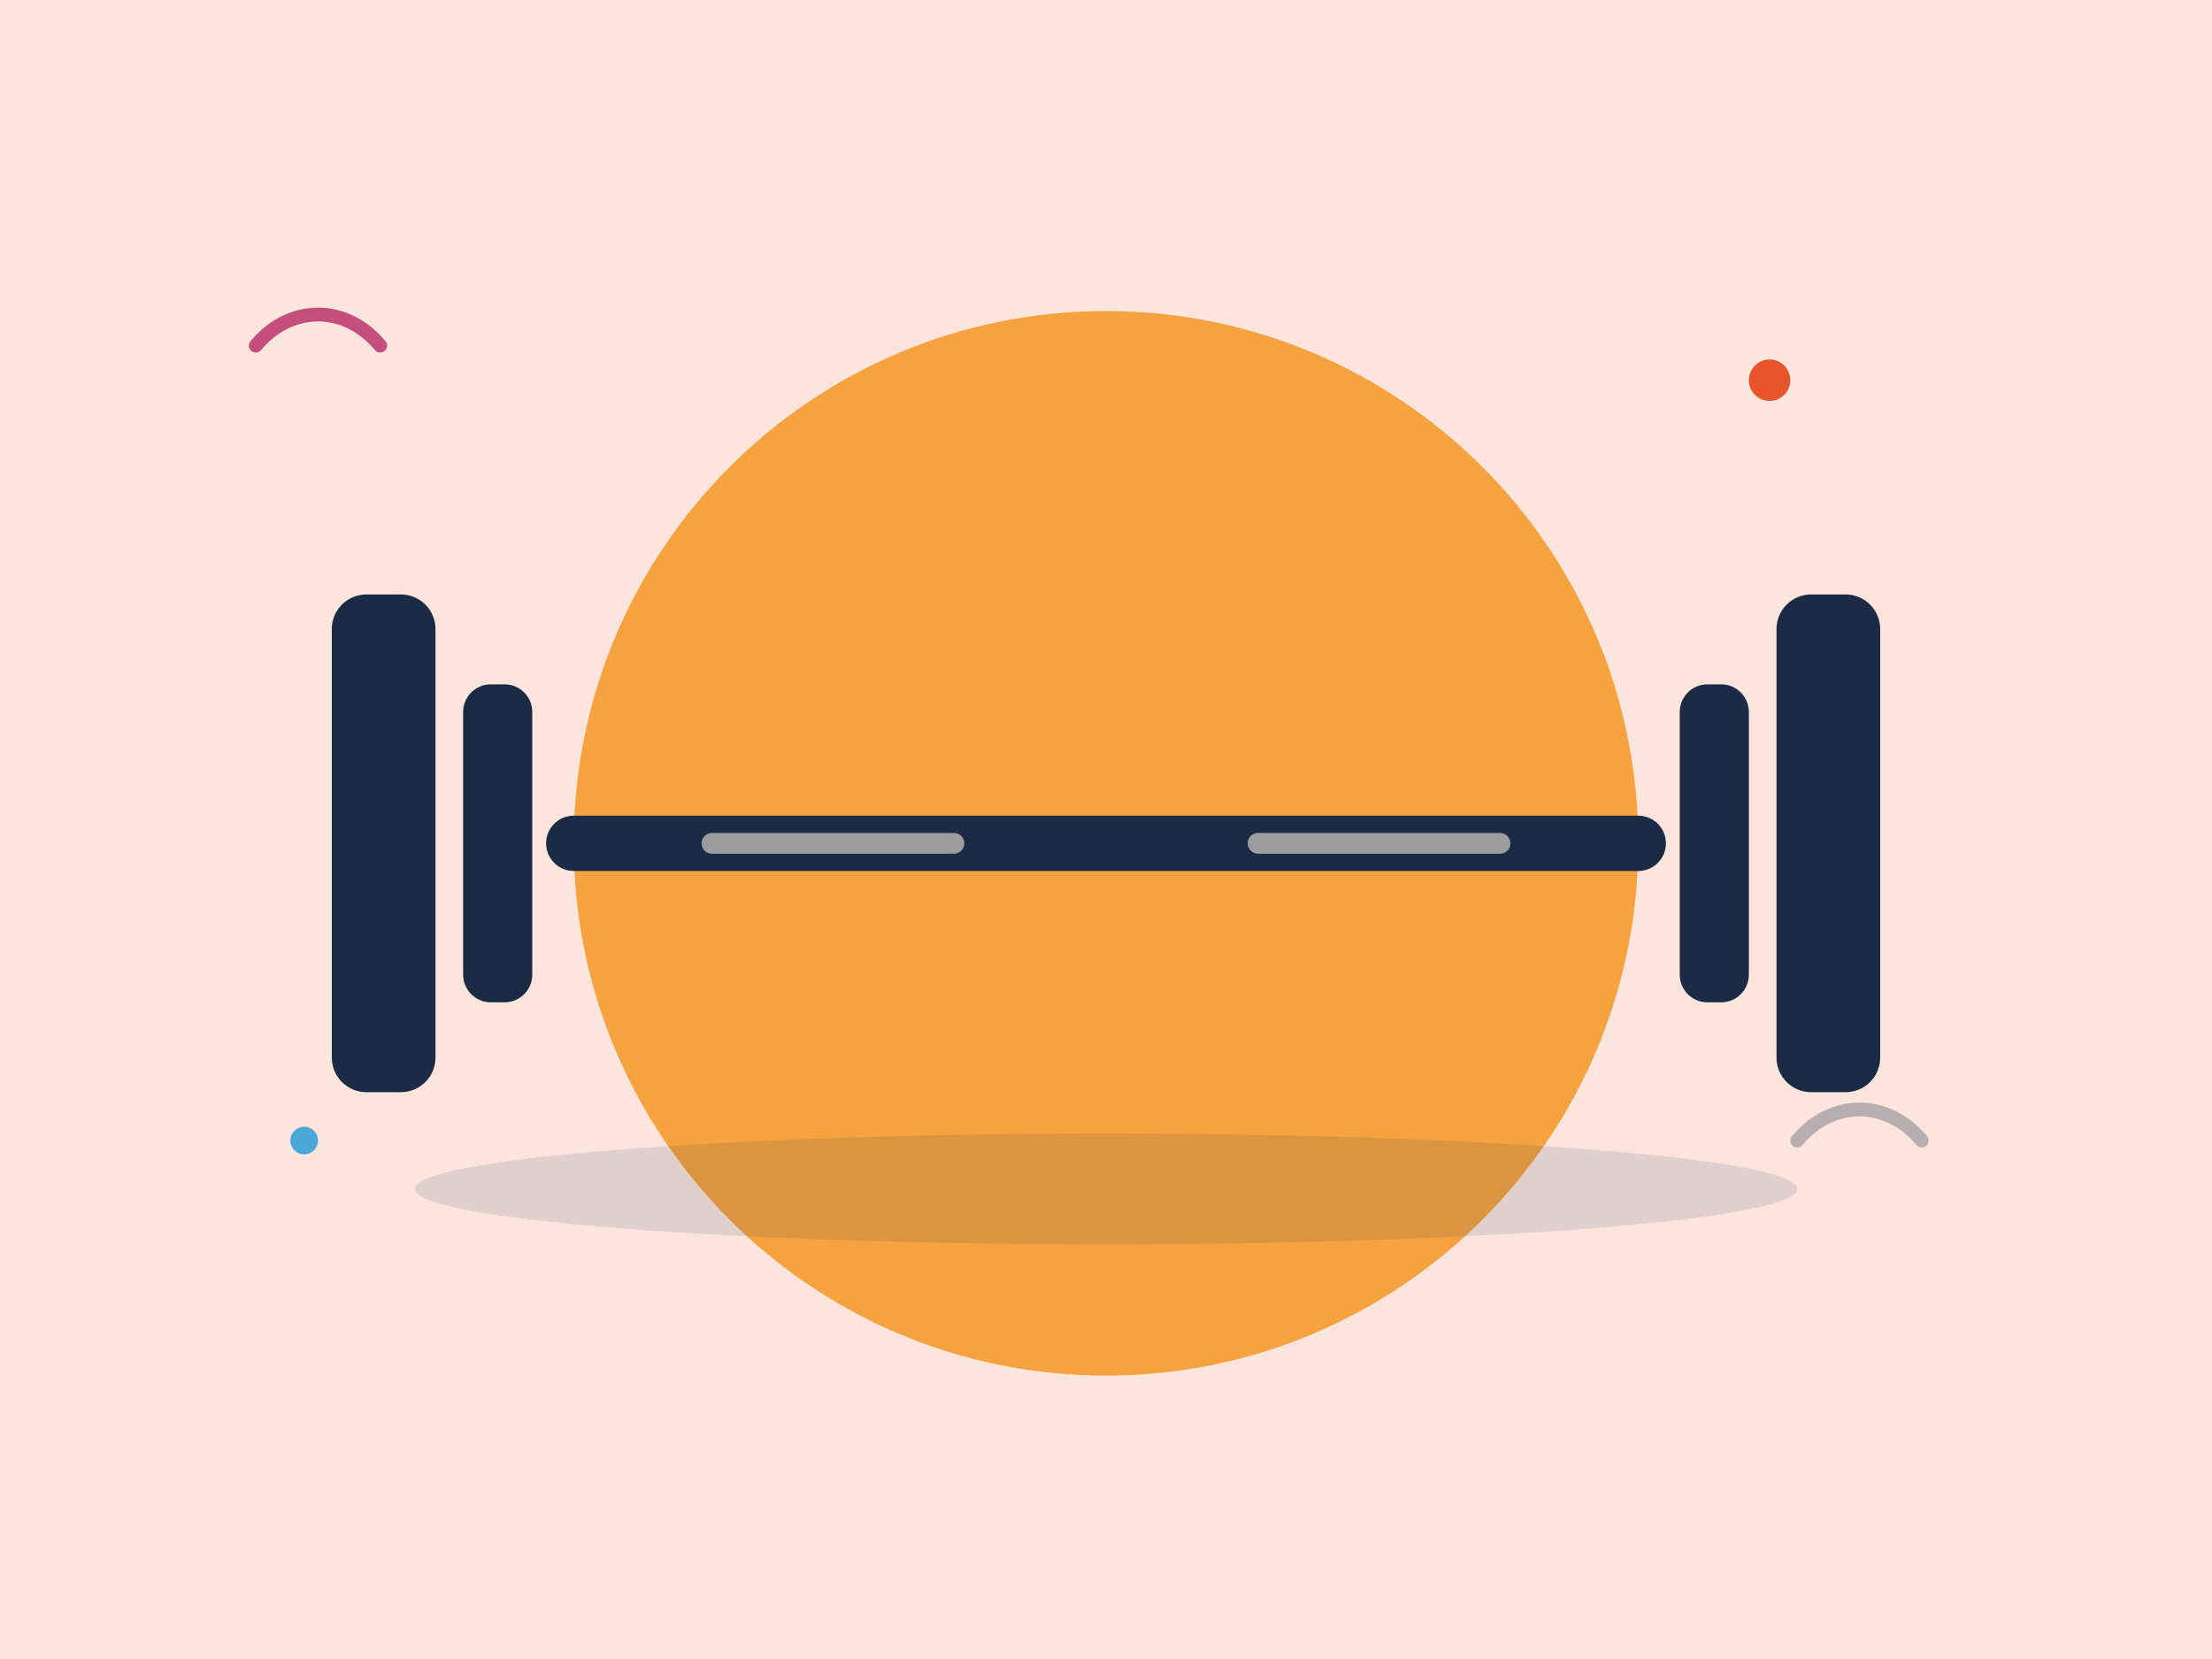
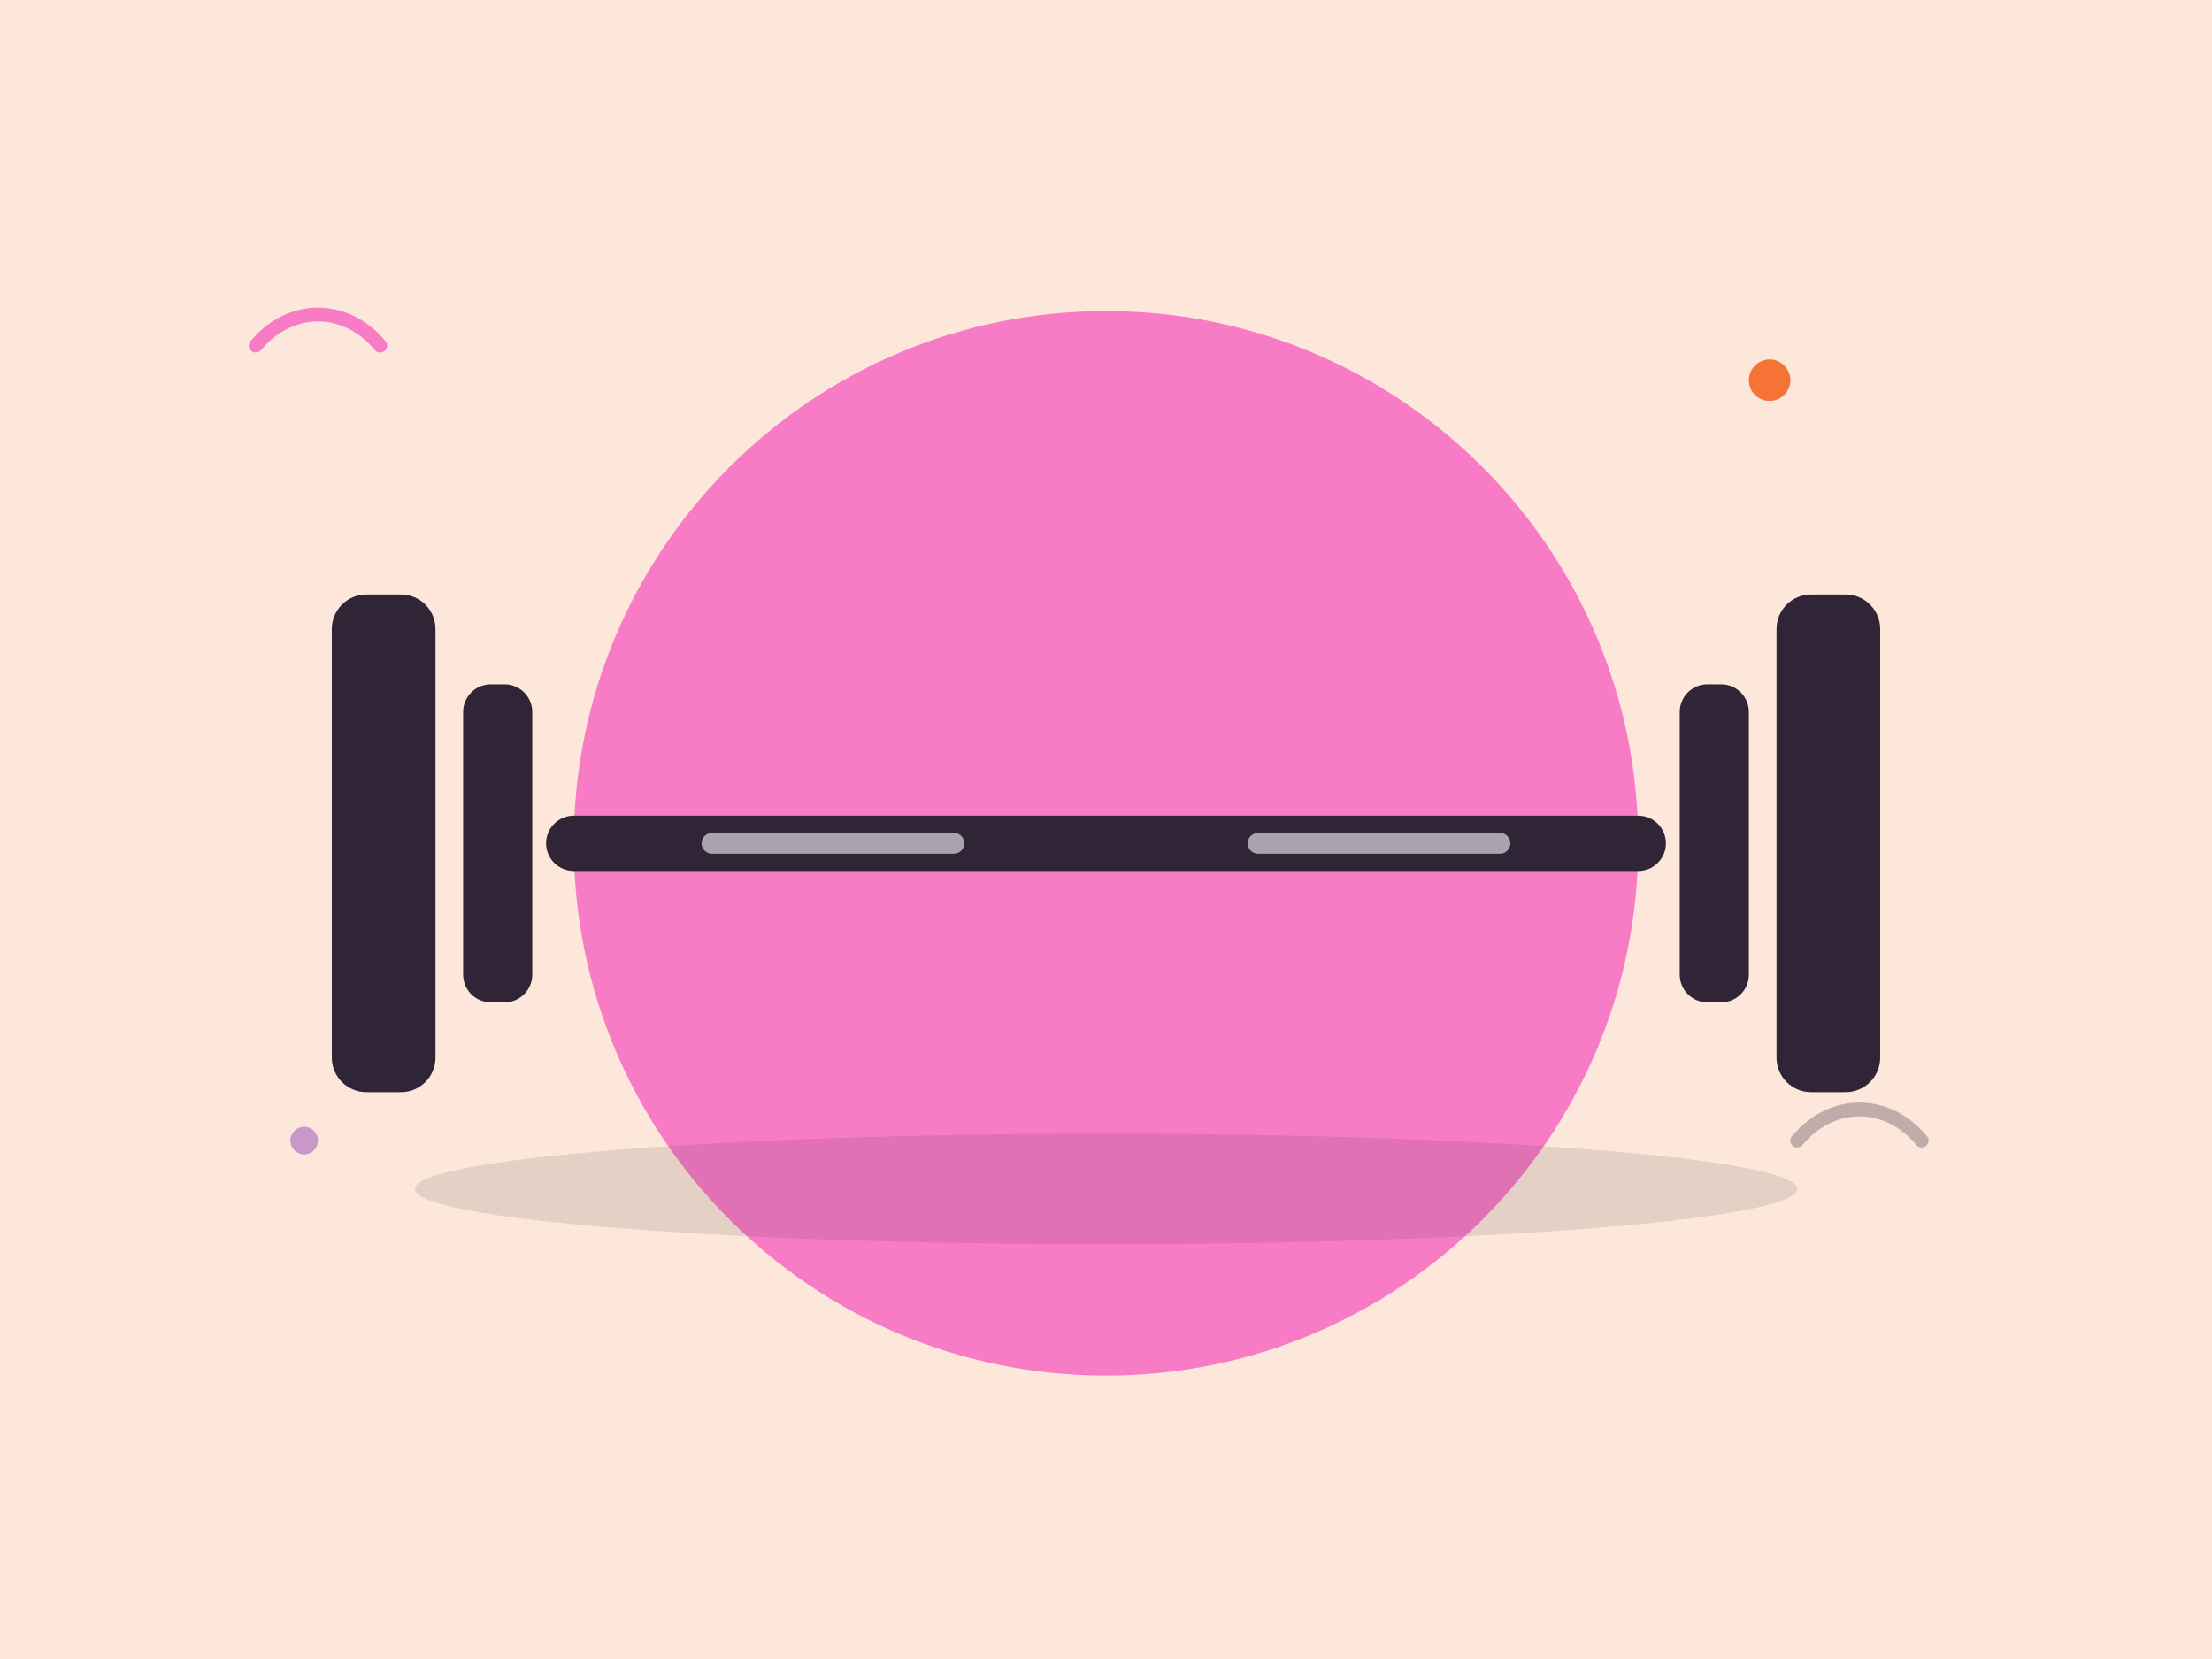
<svg xmlns="http://www.w3.org/2000/svg" fill="none" viewBox="0 0 640 480" role="img" aria-label="Halter de musculação">
-   <rect width="640" height="480" fill="#FBE5DD" />
-   <circle cx="320" cy="244" r="154" fill="#F5A23F" />
-   <ellipse cx="320" cy="344" rx="200" ry="16" fill="#1C2B44" opacity=".12" />
-   <rect x="96" y="172" width="30" height="144" rx="10" fill="#1C2B44" />
-   <rect x="134" y="198" width="20" height="92" rx="8" fill="#1C2B44" />
-   <rect x="514" y="172" width="30" height="144" rx="10" fill="#1C2B44" />
-   <rect x="486" y="198" width="20" height="92" rx="8" fill="#1C2B44" />
-   <path d="M166 244h308" stroke="#1C2B44" stroke-width="16" stroke-linecap="round" />
-   <path d="M206 244h70M364 244h70" stroke="#F1E9DB" stroke-width="6" stroke-linecap="round" opacity=".6" />
-   <circle cx="512" cy="110" r="6" fill="#E8542B" />
-   <circle cx="88" cy="330" r="4" fill="#4AA8D8" />
-   <path d="M520 330c10-12 26-12 36 0" stroke="#1C2B44" stroke-width="4" stroke-linecap="round" opacity=".3" />
-   <path d="M74 100c10-12 26-12 36 0" stroke="#C44E7C" stroke-width="4" stroke-linecap="round" />
+   <rect width="640" height="480" fill="#FDE7DA" />
+   <circle cx="320" cy="244" r="154" fill="#F77CC5" />
+   <ellipse cx="320" cy="344" rx="200" ry="16" fill="#302437" opacity=".12" />
+   <rect x="96" y="172" width="30" height="144" rx="10" fill="#302437" />
+   <rect x="134" y="198" width="20" height="92" rx="8" fill="#302437" />
+   <rect x="514" y="172" width="30" height="144" rx="10" fill="#302437" />
+   <rect x="486" y="198" width="20" height="92" rx="8" fill="#302437" />
+   <path d="M166 244h308" stroke="#302437" stroke-width="16" stroke-linecap="round" />
+   <path d="M206 244h70M364 244h70" stroke="#FCF8FC" stroke-width="6" stroke-linecap="round" opacity=".6" />
+   <circle cx="512" cy="110" r="6" fill="#F57335" />
+   <circle cx="88" cy="330" r="4" fill="#C799C8" />
+   <path d="M520 330c10-12 26-12 36 0" stroke="#302437" stroke-width="4" stroke-linecap="round" opacity=".3" />
+   <path d="M74 100c10-12 26-12 36 0" stroke="#F77CC5" stroke-width="4" stroke-linecap="round" />
</svg>
